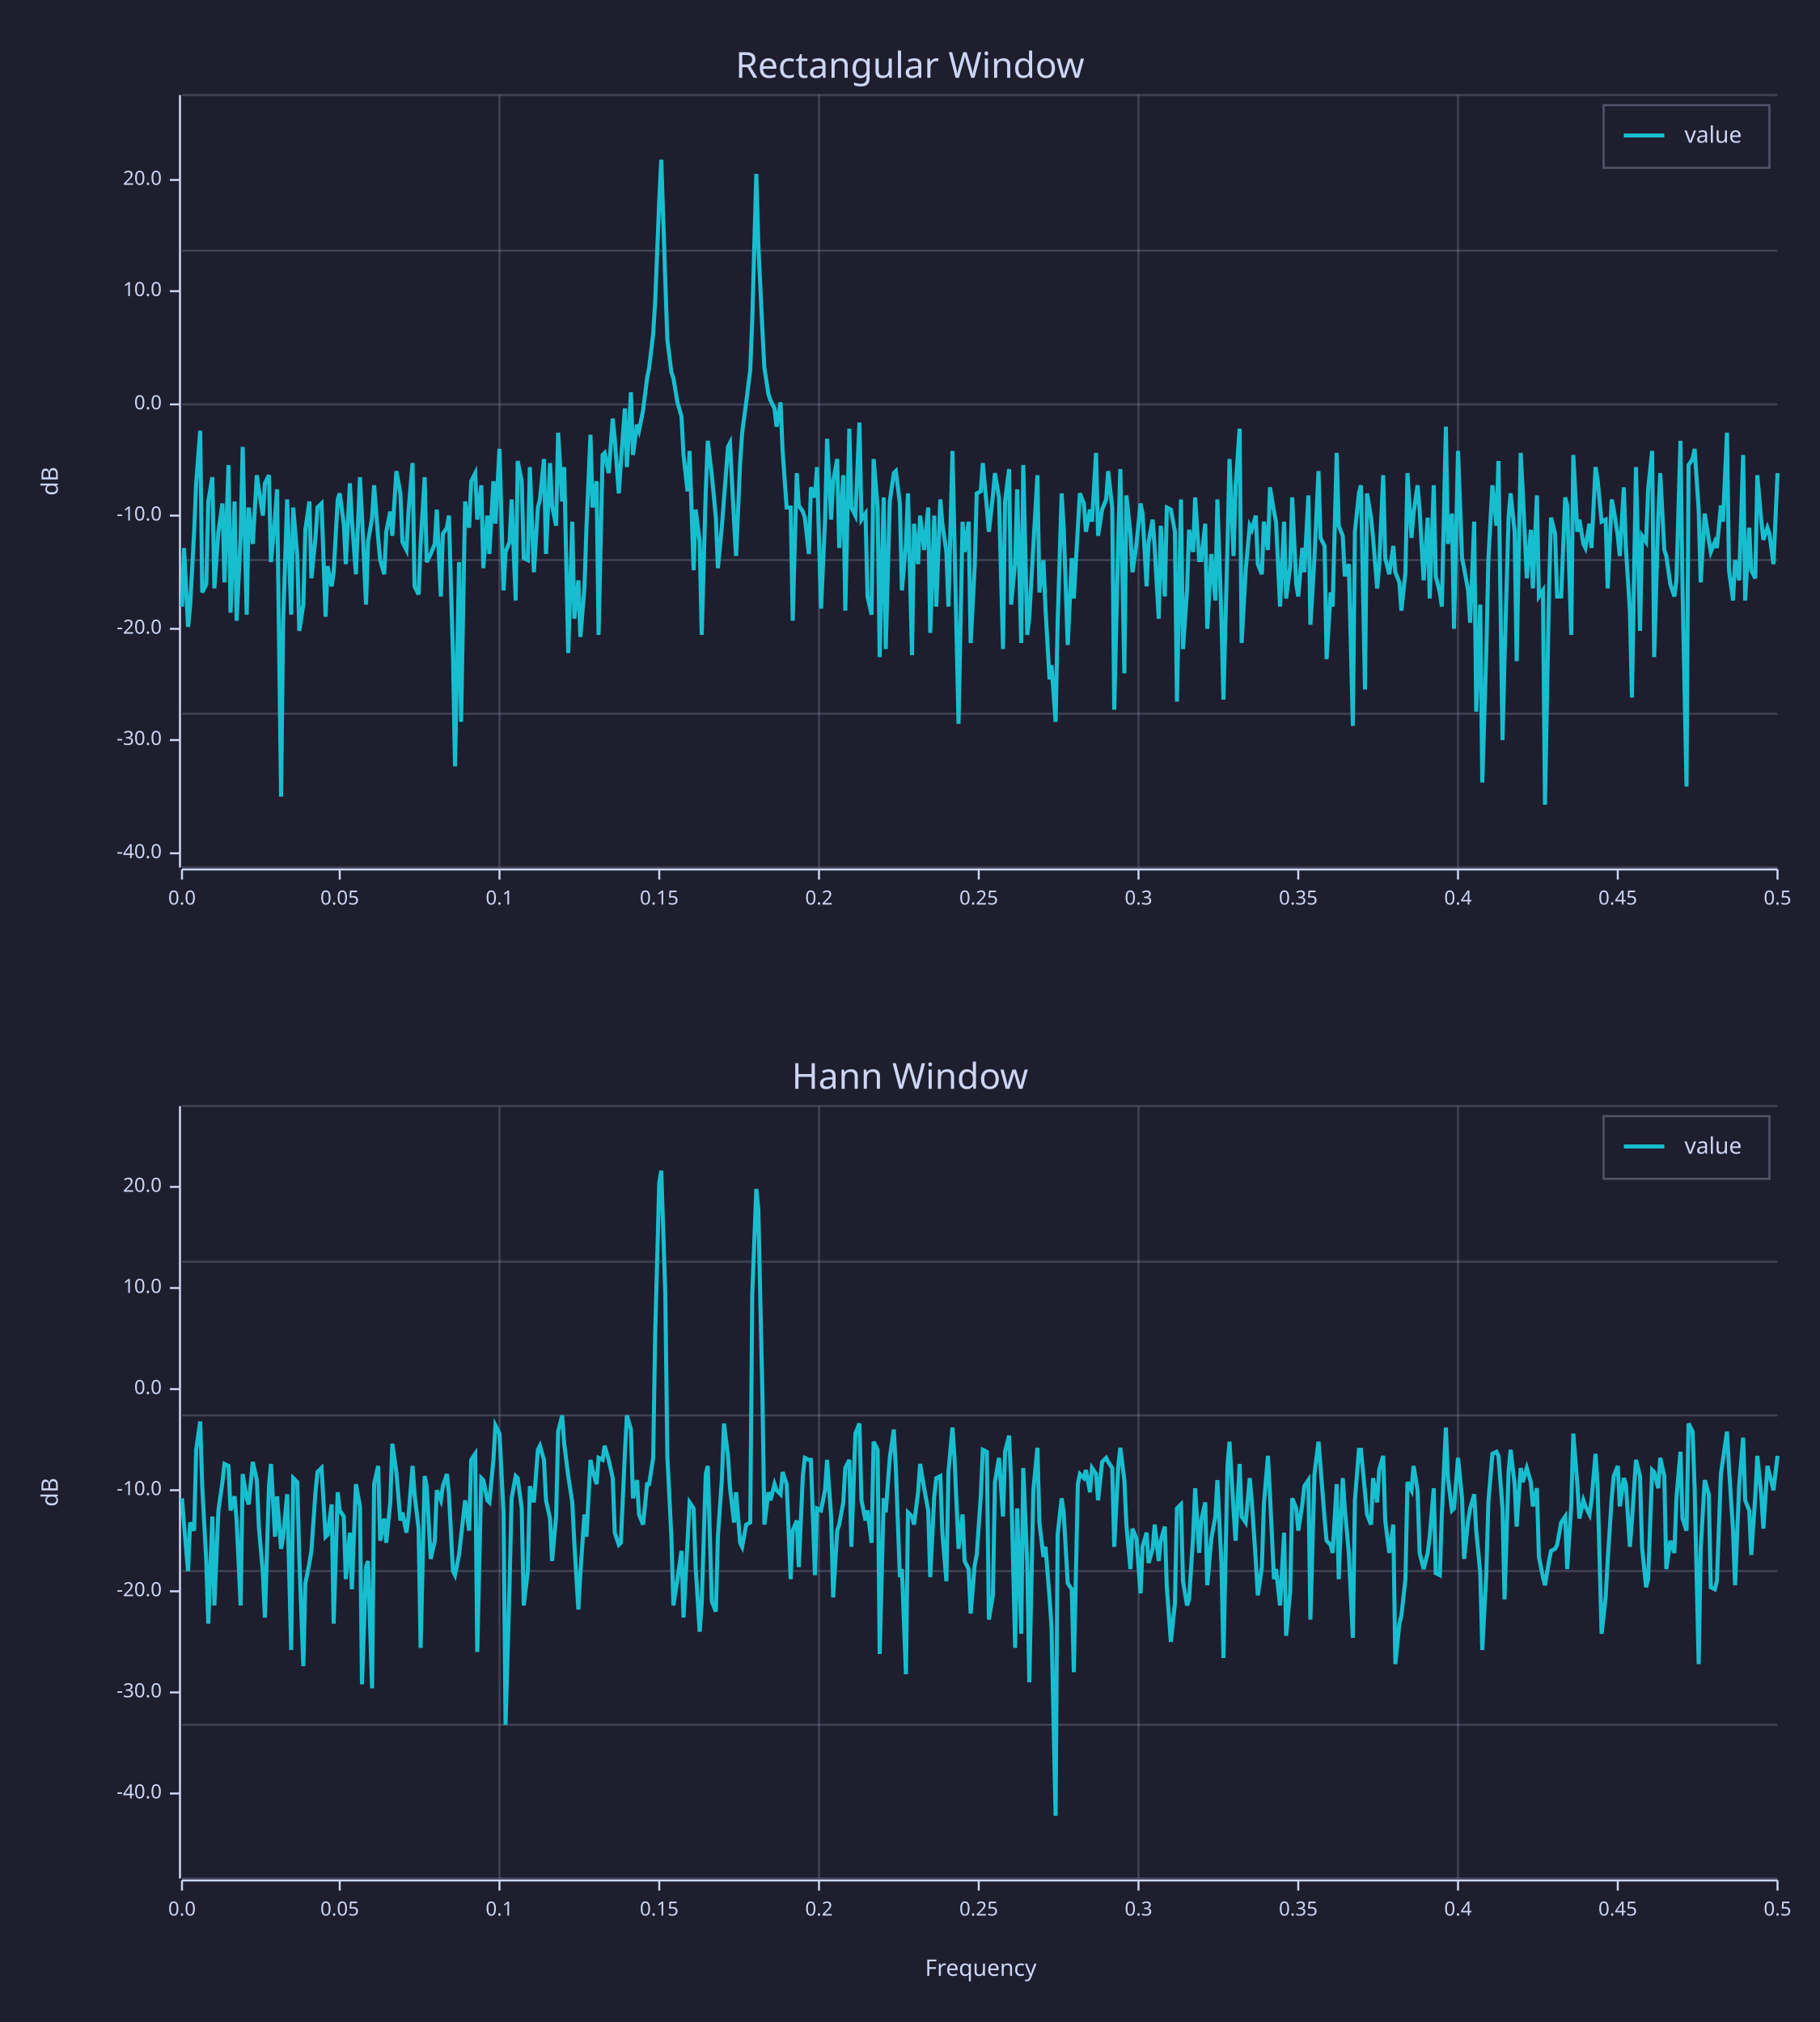
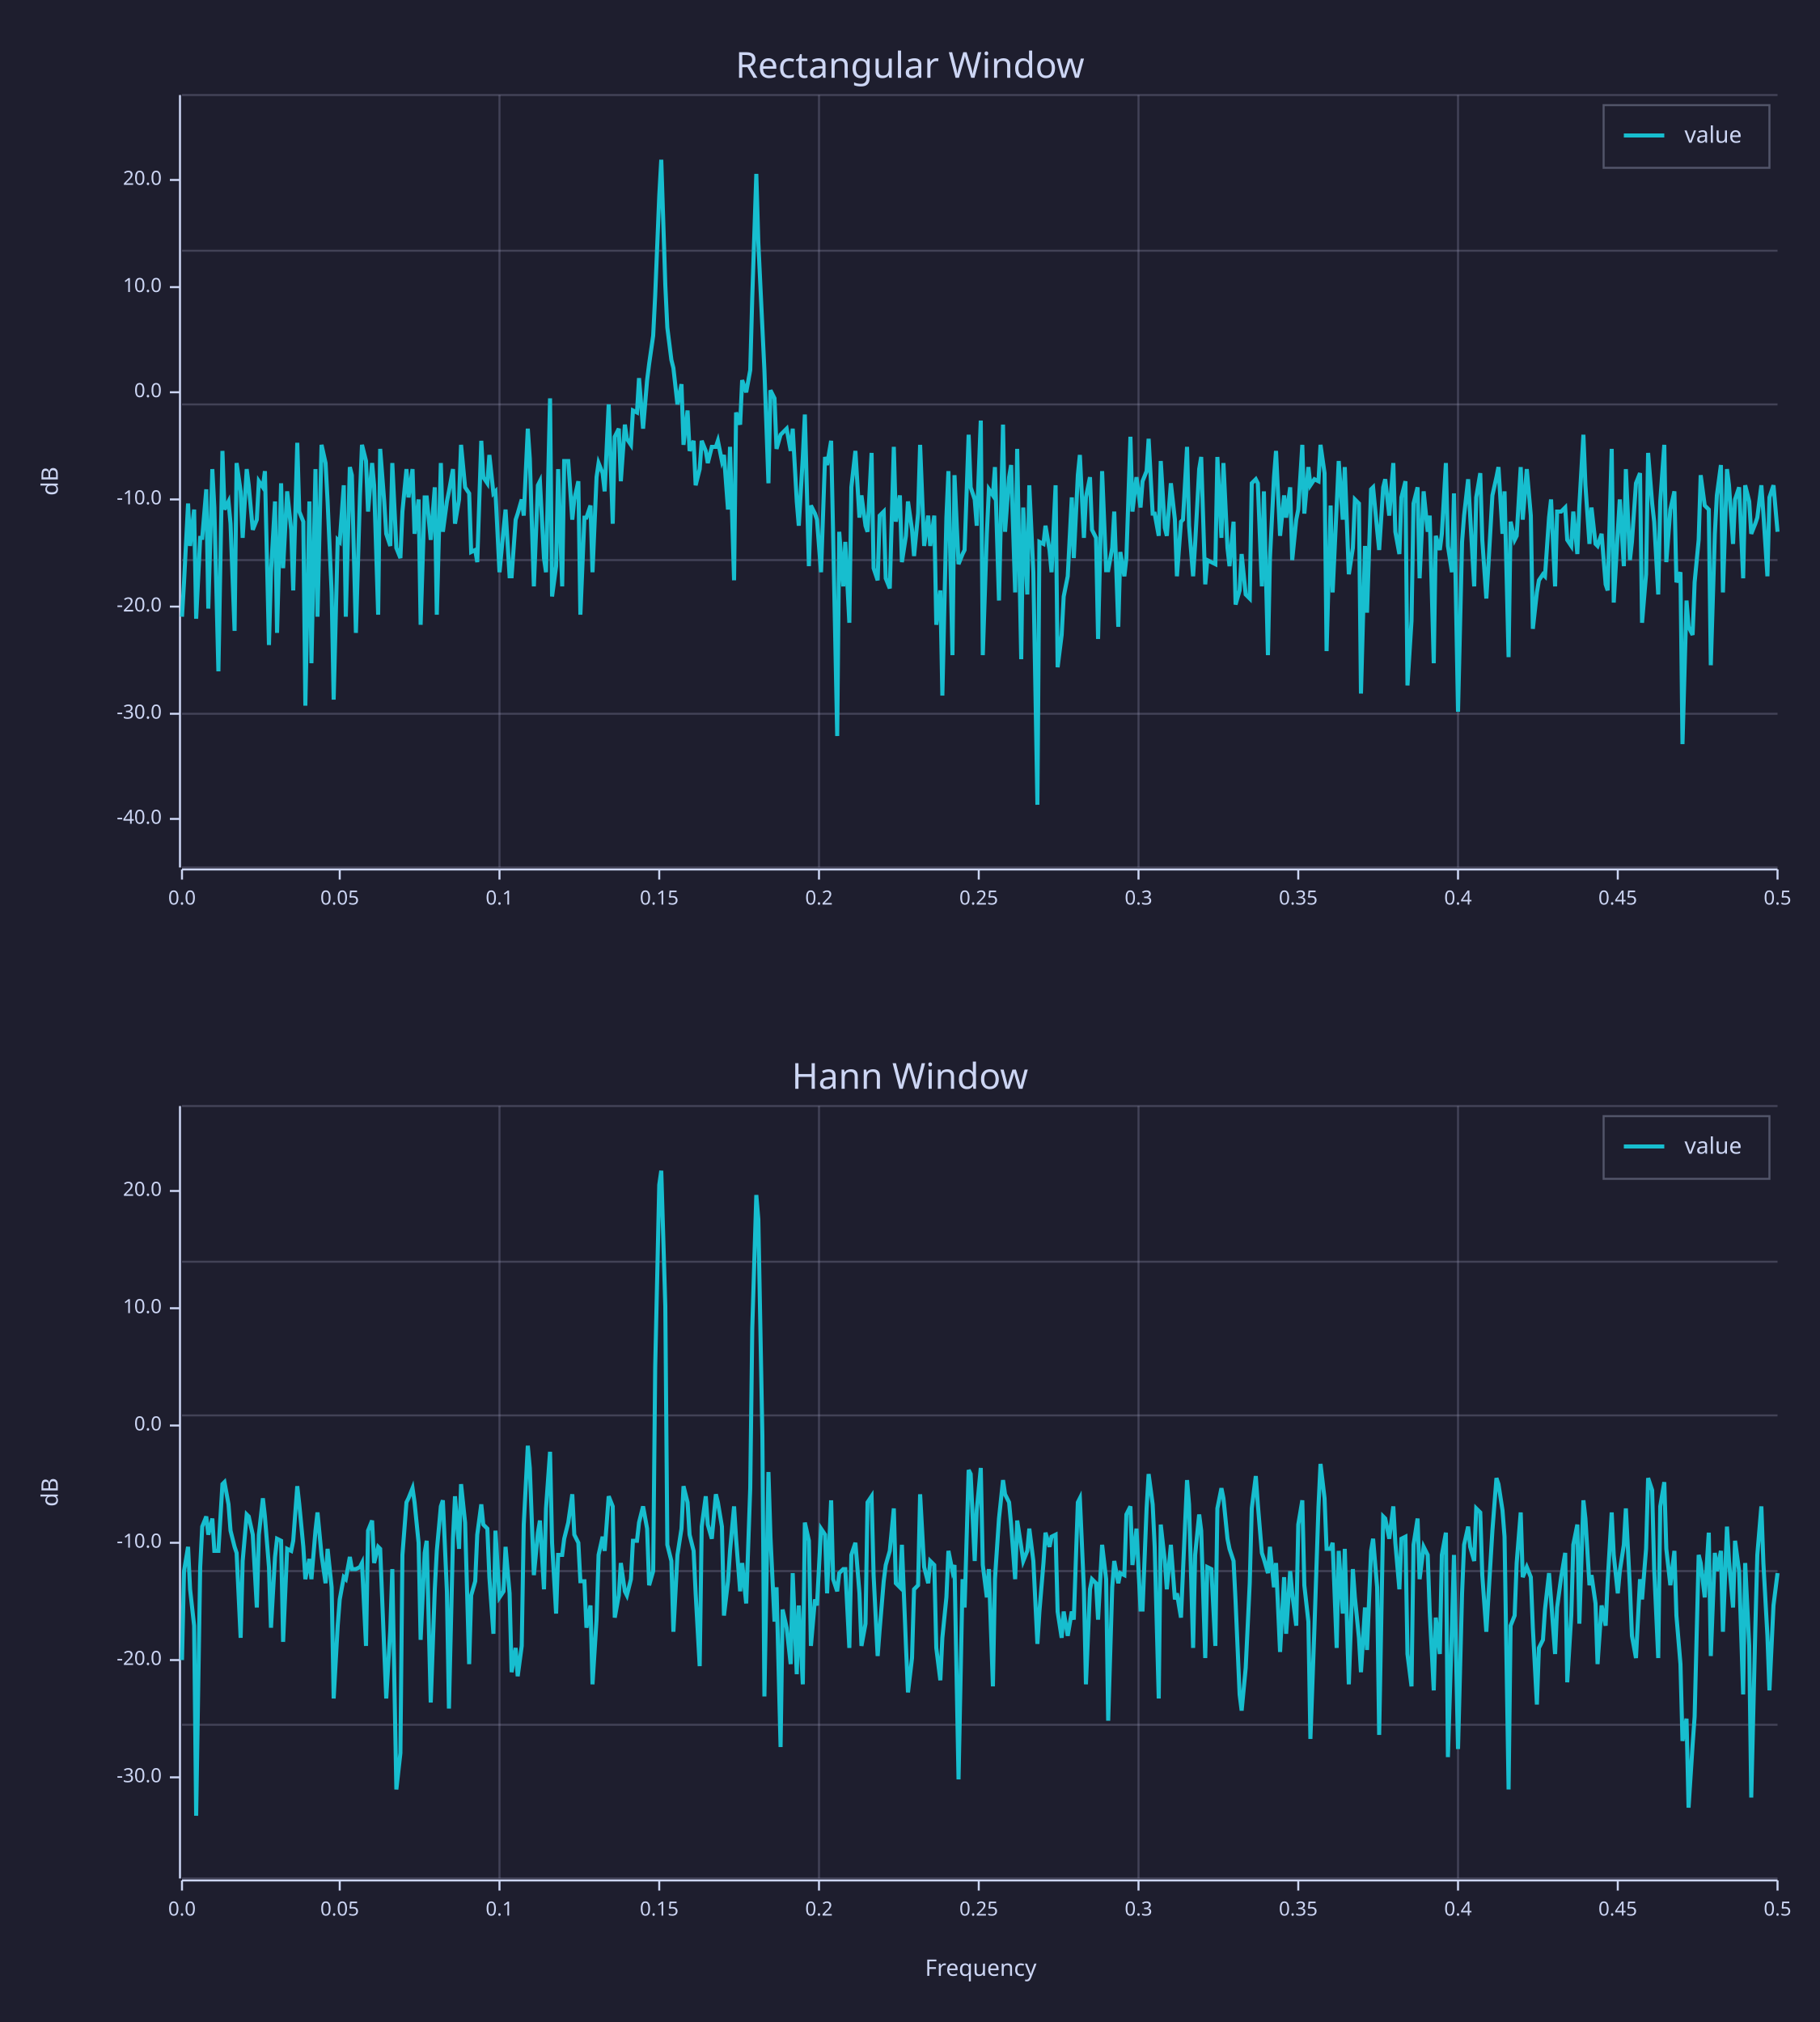
<svg xmlns="http://www.w3.org/2000/svg" width="900" height="1000" viewBox="0 0 900 1000">
  <rect x="0" y="0" width="900" height="1000" opacity="1" fill="#1E1E2E" stroke="none" />
  <text x="450" y="25" dy="0.76em" text-anchor="middle" font-family="sans-serif" font-size="17.742" opacity="1" fill="#CDD6F4">
Rectangular Window
</text>
  <text x="20" y="238" dy="0.76em" text-anchor="middle" font-family="sans-serif" font-size="11.29" opacity="1" fill="#CDD6F4" transform="rotate(270, 20, 238)">
dB
</text>
  <text x="485" y="480" dy="-0.5ex" text-anchor="middle" font-family="sans-serif" font-size="11.29" opacity="1" fill="#CDD6F4">

</text>
  <polyline fill="none" opacity="1" stroke="#CDD6F4" stroke-width="1" points="89,47 89,429 " />
-   <text x="80" y="422" dy="0.5ex" text-anchor="end" font-family="sans-serif" font-size="9.677" opacity="1" fill="#CDD6F4">
+   <text x="80" y="405" dy="0.5ex" text-anchor="end" font-family="sans-serif" font-size="9.677" opacity="1" fill="#CDD6F4">
-40.0
</text>
-   <polyline fill="none" opacity="1" stroke="#CDD6F4" stroke-width="1" points="84,422 89,422 " />
-   <text x="80" y="366" dy="0.5ex" text-anchor="end" font-family="sans-serif" font-size="9.677" opacity="1" fill="#CDD6F4">
+   <polyline fill="none" opacity="1" stroke="#CDD6F4" stroke-width="1" points="84,405 89,405 " />
+   <text x="80" y="353" dy="0.5ex" text-anchor="end" font-family="sans-serif" font-size="9.677" opacity="1" fill="#CDD6F4">
-30.0
</text>
-   <polyline fill="none" opacity="1" stroke="#CDD6F4" stroke-width="1" points="84,366 89,366 " />
-   <text x="80" y="311" dy="0.5ex" text-anchor="end" font-family="sans-serif" font-size="9.677" opacity="1" fill="#CDD6F4">
+   <polyline fill="none" opacity="1" stroke="#CDD6F4" stroke-width="1" points="84,353 89,353 " />
+   <text x="80" y="300" dy="0.5ex" text-anchor="end" font-family="sans-serif" font-size="9.677" opacity="1" fill="#CDD6F4">
-20.0
</text>
-   <polyline fill="none" opacity="1" stroke="#CDD6F4" stroke-width="1" points="84,311 89,311 " />
-   <text x="80" y="255" dy="0.5ex" text-anchor="end" font-family="sans-serif" font-size="9.677" opacity="1" fill="#CDD6F4">
+   <polyline fill="none" opacity="1" stroke="#CDD6F4" stroke-width="1" points="84,300 89,300 " />
+   <text x="80" y="247" dy="0.5ex" text-anchor="end" font-family="sans-serif" font-size="9.677" opacity="1" fill="#CDD6F4">
-10.0
</text>
-   <polyline fill="none" opacity="1" stroke="#CDD6F4" stroke-width="1" points="84,255 89,255 " />
-   <text x="80" y="200" dy="0.5ex" text-anchor="end" font-family="sans-serif" font-size="9.677" opacity="1" fill="#CDD6F4">
+   <polyline fill="none" opacity="1" stroke="#CDD6F4" stroke-width="1" points="84,247 89,247 " />
+   <text x="80" y="194" dy="0.5ex" text-anchor="end" font-family="sans-serif" font-size="9.677" opacity="1" fill="#CDD6F4">
0.0
</text>
-   <polyline fill="none" opacity="1" stroke="#CDD6F4" stroke-width="1" points="84,200 89,200 " />
-   <text x="80" y="144" dy="0.5ex" text-anchor="end" font-family="sans-serif" font-size="9.677" opacity="1" fill="#CDD6F4">
+   <polyline fill="none" opacity="1" stroke="#CDD6F4" stroke-width="1" points="84,194 89,194 " />
+   <text x="80" y="142" dy="0.5ex" text-anchor="end" font-family="sans-serif" font-size="9.677" opacity="1" fill="#CDD6F4">
10.0
</text>
-   <polyline fill="none" opacity="1" stroke="#CDD6F4" stroke-width="1" points="84,144 89,144 " />
+   <polyline fill="none" opacity="1" stroke="#CDD6F4" stroke-width="1" points="84,142 89,142 " />
  <text x="80" y="89" dy="0.5ex" text-anchor="end" font-family="sans-serif" font-size="9.677" opacity="1" fill="#CDD6F4">
20.0
</text>
  <polyline fill="none" opacity="1" stroke="#CDD6F4" stroke-width="1" points="84,89 89,89 " />
  <polyline fill="none" opacity="1" stroke="#CDD6F4" stroke-width="1" points="90,430 879,430 " />
  <text x="90" y="440" dy="0.76em" text-anchor="middle" font-family="sans-serif" font-size="9.677" opacity="1" fill="#CDD6F4">
0.0
</text>
  <polyline fill="none" opacity="1" stroke="#CDD6F4" stroke-width="1" points="90,430 90,435 " />
  <text x="168" y="440" dy="0.76em" text-anchor="middle" font-family="sans-serif" font-size="9.677" opacity="1" fill="#CDD6F4">
0.05
</text>
  <polyline fill="none" opacity="1" stroke="#CDD6F4" stroke-width="1" points="168,430 168,435 " />
  <text x="247" y="440" dy="0.76em" text-anchor="middle" font-family="sans-serif" font-size="9.677" opacity="1" fill="#CDD6F4">
0.1
</text>
  <polyline fill="none" opacity="1" stroke="#CDD6F4" stroke-width="1" points="247,430 247,435 " />
  <text x="326" y="440" dy="0.76em" text-anchor="middle" font-family="sans-serif" font-size="9.677" opacity="1" fill="#CDD6F4">
0.15
</text>
  <polyline fill="none" opacity="1" stroke="#CDD6F4" stroke-width="1" points="326,430 326,435 " />
  <text x="405" y="440" dy="0.76em" text-anchor="middle" font-family="sans-serif" font-size="9.677" opacity="1" fill="#CDD6F4">
0.2
</text>
  <polyline fill="none" opacity="1" stroke="#CDD6F4" stroke-width="1" points="405,430 405,435 " />
  <text x="484" y="440" dy="0.76em" text-anchor="middle" font-family="sans-serif" font-size="9.677" opacity="1" fill="#CDD6F4">
0.25
</text>
  <polyline fill="none" opacity="1" stroke="#CDD6F4" stroke-width="1" points="484,430 484,435 " />
  <text x="563" y="440" dy="0.76em" text-anchor="middle" font-family="sans-serif" font-size="9.677" opacity="1" fill="#CDD6F4">
0.3
</text>
  <polyline fill="none" opacity="1" stroke="#CDD6F4" stroke-width="1" points="563,430 563,435 " />
  <text x="642" y="440" dy="0.76em" text-anchor="middle" font-family="sans-serif" font-size="9.677" opacity="1" fill="#CDD6F4">
0.35
</text>
  <polyline fill="none" opacity="1" stroke="#CDD6F4" stroke-width="1" points="642,430 642,435 " />
  <text x="721" y="440" dy="0.76em" text-anchor="middle" font-family="sans-serif" font-size="9.677" opacity="1" fill="#CDD6F4">
0.4
</text>
  <polyline fill="none" opacity="1" stroke="#CDD6F4" stroke-width="1" points="721,430 721,435 " />
  <text x="800" y="440" dy="0.76em" text-anchor="middle" font-family="sans-serif" font-size="9.677" opacity="1" fill="#CDD6F4">
0.45
</text>
  <polyline fill="none" opacity="1" stroke="#CDD6F4" stroke-width="1" points="800,430 800,435 " />
  <text x="879" y="440" dy="0.76em" text-anchor="middle" font-family="sans-serif" font-size="9.677" opacity="1" fill="#CDD6F4">
0.5
</text>
  <polyline fill="none" opacity="1" stroke="#CDD6F4" stroke-width="1" points="879,430 879,435 " />
  <polyline fill="none" opacity="0.3" stroke="#9696B4" stroke-width="1" points="90,429 879,429 " />
  <polyline fill="none" opacity="0.3" stroke="#9696B4" stroke-width="1" points="90,353 879,353 " />
  <polyline fill="none" opacity="0.3" stroke="#9696B4" stroke-width="1" points="90,277 879,277 " />
  <polyline fill="none" opacity="0.3" stroke="#9696B4" stroke-width="1" points="90,200 879,200 " />
  <polyline fill="none" opacity="0.3" stroke="#9696B4" stroke-width="1" points="90,124 879,124 " />
  <polyline fill="none" opacity="0.3" stroke="#9696B4" stroke-width="1" points="90,47 879,47 " />
  <polyline fill="none" opacity="0.3" stroke="#9696B4" stroke-width="1" points="247,429 247,47 " />
  <polyline fill="none" opacity="0.3" stroke="#9696B4" stroke-width="1" points="405,429 405,47 " />
  <polyline fill="none" opacity="0.3" stroke="#9696B4" stroke-width="1" points="563,429 563,47 " />
  <polyline fill="none" opacity="0.3" stroke="#9696B4" stroke-width="1" points="721,429 721,47 " />
-   <polyline fill="none" opacity="1" stroke="#17BECF" stroke-width="2" points="90,300 91,271 93,310 94,300 96,263 97,239 99,213 100,293 102,289 103,248 105,236 106,291 108,263 110,249 111,288 113,230 114,303 116,248 117,307 119,265 120,221 122,304 123,251 125,269 127,235 128,242 130,255 131,239 133,235 134,278 136,256 137,242 139,394 140,308 142,247 144,304 145,251 147,275 148,312 150,299 151,262 153,248 154,286 156,266 157,251 159,249 161,305 162,280 164,290 165,283 167,247 168,244 170,259 171,279 173,239 174,257 176,284 178,236 179,255 181,299 182,268 184,256 185,240 187,266 188,277 190,284 191,263 193,253 194,265 196,233 198,244 199,268 201,272 202,253 204,229 205,290 207,294 208,269 210,236 211,278 213,274 215,269 216,252 218,295 219,264 221,261 222,255 224,324 225,379 227,278 228,357 230,248 232,261 233,238 235,234 236,257 238,240 239,281 241,255 242,274 244,238 245,259 247,222 249,292 250,273 252,268 253,247 255,297 256,228 258,238 259,276 261,277 262,231 264,283 266,251 267,247 269,227 270,274 272,229 273,250 275,260 276,214 278,248 279,231 281,323 283,258 284,306 286,287 287,315 289,291 290,261 292,215 293,251 295,238 296,314 298,225 299,224 301,234 303,207 304,217 306,244 307,229 309,202 310,231 312,194 313,225 315,210 316,213 318,203 320,187 321,182 323,165 324,149 326,99 327,79 329,139 330,168 332,184 333,187 335,199 337,206 338,225 340,243 341,223 343,282 344,252 346,268 347,314 349,243 350,218 352,235 354,256 355,281 357,260 358,247 360,221 361,219 363,258 364,275 366,229 367,214 369,199 371,183 372,158 374,86 375,121 377,163 378,182 380,195 381,198 383,202 384,211 386,199 387,223 389,251 391,251 392,307 394,234 395,250 397,253 398,256 400,274 401,241 403,246 404,231 406,301 408,257 409,217 411,257 412,238 414,227 415,271 417,235 418,302 420,212 421,251 423,255 425,209 426,257 428,254 429,295 431,304 432,227 434,251 435,325 437,246 438,321 440,248 442,234 443,233 445,249 446,292 448,269 449,244 451,324 452,259 454,279 455,255 457,272 459,251 460,313 462,255 463,300 465,247 466,259 468,273 469,300 471,223 472,268 474,358 476,258 477,273 479,258 480,318 482,280 483,244 485,243 486,229 488,251 489,263 491,245 492,234 494,246 496,321 497,248 499,232 500,299 502,278 503,242 505,318 506,230 508,314 509,305 511,270 513,235 514,293 516,277 517,301 519,336 520,329 522,357 523,308 525,244 526,261 528,319 530,276 531,296 533,261 534,244 536,249 537,263 539,252 540,258 542,224 543,265 545,252 547,247 548,233 550,251 551,351 553,266 554,232 556,333 557,245 559,264 560,283 562,269 564,249 565,254 567,290 568,268 570,257 571,271 573,306 574,260 576,295 577,251 579,252 581,263 582,347 584,247 585,321 587,292 588,262 590,273 591,246 593,277 594,277 596,259 597,311 599,274 601,297 602,247 604,306 605,346 607,270 608,227 610,275 611,241 613,212 614,318 616,282 618,260 619,262 621,255 622,279 624,284 625,258 627,272 628,241 630,253 631,258 633,300 635,258 636,296 638,280 639,246 641,289 642,295 644,271 645,283 647,245 648,309 650,276 652,233 653,266 655,270 656,326 658,293 659,300 661,224 662,260 664,265 665,285 667,279 669,359 670,263 672,244 673,240 675,341 676,244 678,256 679,266 681,291 682,280 684,235 685,276 687,284 689,270 690,283 692,288 693,302 695,283 696,234 698,266 699,254 701,240 702,252 704,287 706,256 707,296 709,240 710,285 712,293 713,300 715,211 716,269 718,254 719,311 721,223 723,276 724,281 726,292 727,308 729,258 730,352 732,299 733,387 735,322 736,277 738,240 740,260 741,228 743,366 744,326 746,256 747,244 749,263 750,327 752,224 753,243 755,286 757,262 758,291 760,245 761,295 763,292 764,398 766,292 767,256 769,264 770,295 772,295 774,246 775,250 777,314 778,225 780,263 781,257 783,269 784,271 786,259 787,271 789,231 790,237 792,258 794,257 795,291 797,247 798,252 800,265 801,275 803,241 804,271 806,302 807,345 809,231 811,312 812,265 814,268 815,242 817,223 818,325 820,256 821,234 823,272 824,275 826,289 828,295 829,287 831,218 832,290 834,389 835,230 837,227 838,222 840,252 841,288 843,254 845,267 846,273 848,268 849,271 851,250 852,258 854,214 855,282 857,297 858,277 860,287 862,225 863,297 865,261 866,282 868,286 869,235 871,258 872,267 874,261 875,264 877,279 879,234 " />
+   <polyline fill="none" opacity="1" stroke="#17BECF" stroke-width="2" points="90,305 91,288 93,249 94,270 96,252 97,306 99,266 100,266 102,242 103,301 105,232 106,251 108,332 110,223 111,252 113,248 114,259 116,312 117,229 119,243 120,266 122,232 123,240 125,262 127,257 128,238 130,241 131,233 133,319 134,283 136,248 137,313 139,239 140,281 142,243 144,262 145,292 147,219 148,253 150,258 151,349 153,248 154,328 156,232 157,305 159,220 161,229 162,248 164,293 165,346 167,267 168,268 170,240 171,305 173,231 174,235 176,313 178,245 179,220 181,228 182,253 184,229 185,240 187,304 188,222 190,248 191,264 193,270 194,229 196,271 198,276 199,253 201,232 202,246 204,232 205,264 207,247 208,309 210,246 211,246 213,267 215,241 216,304 218,229 219,263 221,248 222,243 224,232 225,259 227,247 228,220 230,241 232,244 233,273 235,272 236,278 238,218 239,236 241,239 242,225 244,244 245,243 247,283 249,262 250,252 252,285 253,285 255,257 256,254 258,247 259,255 261,212 262,227 264,290 266,240 267,238 269,276 270,283 272,197 273,295 275,280 276,232 278,290 279,228 281,228 283,257 284,247 286,238 287,304 289,256 290,256 292,250 293,283 295,236 296,229 298,234 299,243 301,200 303,259 304,216 306,212 307,238 309,210 310,217 312,220 313,203 315,204 316,187 318,212 320,188 321,180 323,166 324,146 326,97 327,79 329,141 330,162 332,178 333,182 335,200 337,190 338,220 340,203 341,223 343,218 344,240 346,232 347,218 349,223 350,229 352,221 354,221 355,218 357,228 358,225 360,252 361,221 363,287 364,204 366,210 367,188 369,194 371,183 372,147 374,86 375,120 377,162 378,183 380,239 381,193 383,197 384,222 386,215 387,214 389,212 391,223 392,212 394,248 395,260 397,226 398,205 400,280 401,250 403,254 404,257 406,283 408,226 409,230 411,218 412,265 414,364 415,263 417,290 418,268 420,308 421,241 423,223 425,256 426,245 428,260 429,263 431,224 432,281 434,287 435,255 437,253 438,286 440,291 442,221 443,258 445,245 446,278 448,265 449,248 451,262 452,275 454,254 455,220 457,270 459,255 460,270 462,255 463,309 465,292 466,344 468,256 469,233 471,324 472,235 474,279 476,274 477,272 479,215 480,241 482,247 483,260 485,208 486,324 488,264 489,242 491,245 492,231 494,297 496,210 497,263 499,236 500,230 502,293 503,222 505,326 506,251 508,294 509,240 511,283 513,398 514,268 516,269 517,260 519,272 520,283 522,240 523,330 525,314 526,295 528,285 530,246 531,276 533,235 534,225 536,266 537,246 539,236 540,262 542,266 543,316 545,233 547,282 548,282 550,271 551,253 553,310 554,273 556,285 557,276 559,216 560,253 562,236 564,251 565,238 567,233 568,217 570,254 571,254 573,265 574,228 576,261 577,265 579,239 581,257 582,285 584,258 585,257 587,221 588,260 590,285 591,269 593,232 594,226 596,289 597,277 599,278 601,279 602,226 604,266 605,229 607,271 608,280 610,258 611,299 613,292 614,274 616,294 618,296 619,239 621,237 622,239 624,290 625,243 627,324 628,276 630,236 631,223 633,265 635,245 636,256 638,241 639,277 641,257 642,252 644,220 645,254 647,231 648,240 650,237 652,238 653,220 655,234 656,322 658,250 659,293 661,250 662,228 664,257 665,231 667,284 669,271 670,247 672,249 673,343 675,270 676,303 678,242 679,241 681,262 682,272 684,241 685,237 687,255 689,229 690,263 692,274 693,246 695,238 696,339 698,307 699,249 701,241 702,286 704,243 706,263 707,255 709,328 710,265 712,272 713,264 715,229 716,270 718,283 719,244 721,352 723,268 724,255 726,237 727,255 729,290 730,246 732,234 733,267 735,296 736,280 738,245 740,236 741,231 743,264 744,243 746,325 747,258 749,267 750,265 752,231 753,257 755,232 757,255 758,311 760,293 761,287 763,284 764,285 766,256 767,247 769,290 770,253 772,253 774,251 775,267 777,270 778,253 780,274 781,250 783,215 784,240 786,269 787,251 789,269 790,270 792,264 794,289 795,292 797,222 798,298 800,263 801,247 803,280 804,232 806,277 807,268 809,239 811,234 812,308 814,284 815,224 817,249 818,258 820,294 821,248 823,220 824,278 826,252 828,243 829,288 831,283 832,368 834,297 835,310 837,314 838,288 840,267 841,235 843,250 845,252 846,329 848,264 849,245 851,230 852,293 854,232 855,240 857,269 858,247 860,241 862,286 863,240 865,248 866,264 868,259 869,256 871,240 872,254 874,285 875,246 877,240 879,263 " />
  <rect x="793" y="52" width="82" height="31" opacity="0.85" fill="#1E1E2E" stroke="none" />
  <rect x="793" y="52" width="82" height="31" opacity="0.3" fill="none" stroke="#CDD6F4" />
  <text x="833" y="62" dy="0.76em" text-anchor="start" font-family="sans-serif" font-size="11.29" opacity="1" fill="#CDD6F4">
value
</text>
  <polyline fill="none" opacity="1" stroke="#17BECF" stroke-width="2" points="803,67 823,67 " />
  <text x="450" y="525" dy="0.76em" text-anchor="middle" font-family="sans-serif" font-size="17.742" opacity="1" fill="#CDD6F4">
Hann Window
</text>
  <text x="20" y="738" dy="0.76em" text-anchor="middle" font-family="sans-serif" font-size="11.29" opacity="1" fill="#CDD6F4" transform="rotate(270, 20, 738)">
dB
</text>
  <text x="485" y="980" dy="-0.5ex" text-anchor="middle" font-family="sans-serif" font-size="11.29" opacity="1" fill="#CDD6F4">
Frequency
</text>
  <polyline fill="none" opacity="1" stroke="#CDD6F4" stroke-width="1" points="89,547 89,929 " />
-   <text x="80" y="887" dy="0.5ex" text-anchor="end" font-family="sans-serif" font-size="9.677" opacity="1" fill="#CDD6F4">
- -40.0
- </text>
-   <polyline fill="none" opacity="1" stroke="#CDD6F4" stroke-width="1" points="84,887 89,887 " />
-   <text x="80" y="837" dy="0.5ex" text-anchor="end" font-family="sans-serif" font-size="9.677" opacity="1" fill="#CDD6F4">
+   <text x="80" y="879" dy="0.5ex" text-anchor="end" font-family="sans-serif" font-size="9.677" opacity="1" fill="#CDD6F4">
-30.0
</text>
-   <polyline fill="none" opacity="1" stroke="#CDD6F4" stroke-width="1" points="84,837 89,837 " />
-   <text x="80" y="787" dy="0.5ex" text-anchor="end" font-family="sans-serif" font-size="9.677" opacity="1" fill="#CDD6F4">
+   <polyline fill="none" opacity="1" stroke="#CDD6F4" stroke-width="1" points="84,879 89,879 " />
+   <text x="80" y="821" dy="0.5ex" text-anchor="end" font-family="sans-serif" font-size="9.677" opacity="1" fill="#CDD6F4">
-20.0
</text>
-   <polyline fill="none" opacity="1" stroke="#CDD6F4" stroke-width="1" points="84,787 89,787 " />
-   <text x="80" y="737" dy="0.5ex" text-anchor="end" font-family="sans-serif" font-size="9.677" opacity="1" fill="#CDD6F4">
+   <polyline fill="none" opacity="1" stroke="#CDD6F4" stroke-width="1" points="84,821 89,821 " />
+   <text x="80" y="763" dy="0.5ex" text-anchor="end" font-family="sans-serif" font-size="9.677" opacity="1" fill="#CDD6F4">
-10.0
</text>
-   <polyline fill="none" opacity="1" stroke="#CDD6F4" stroke-width="1" points="84,737 89,737 " />
-   <text x="80" y="687" dy="0.5ex" text-anchor="end" font-family="sans-serif" font-size="9.677" opacity="1" fill="#CDD6F4">
+   <polyline fill="none" opacity="1" stroke="#CDD6F4" stroke-width="1" points="84,763 89,763 " />
+   <text x="80" y="705" dy="0.5ex" text-anchor="end" font-family="sans-serif" font-size="9.677" opacity="1" fill="#CDD6F4">
0.0
</text>
-   <polyline fill="none" opacity="1" stroke="#CDD6F4" stroke-width="1" points="84,687 89,687 " />
-   <text x="80" y="637" dy="0.5ex" text-anchor="end" font-family="sans-serif" font-size="9.677" opacity="1" fill="#CDD6F4">
+   <polyline fill="none" opacity="1" stroke="#CDD6F4" stroke-width="1" points="84,705 89,705 " />
+   <text x="80" y="647" dy="0.5ex" text-anchor="end" font-family="sans-serif" font-size="9.677" opacity="1" fill="#CDD6F4">
10.0
</text>
-   <polyline fill="none" opacity="1" stroke="#CDD6F4" stroke-width="1" points="84,637 89,637 " />
-   <text x="80" y="587" dy="0.5ex" text-anchor="end" font-family="sans-serif" font-size="9.677" opacity="1" fill="#CDD6F4">
+   <polyline fill="none" opacity="1" stroke="#CDD6F4" stroke-width="1" points="84,647 89,647 " />
+   <text x="80" y="589" dy="0.5ex" text-anchor="end" font-family="sans-serif" font-size="9.677" opacity="1" fill="#CDD6F4">
20.0
</text>
-   <polyline fill="none" opacity="1" stroke="#CDD6F4" stroke-width="1" points="84,587 89,587 " />
+   <polyline fill="none" opacity="1" stroke="#CDD6F4" stroke-width="1" points="84,589 89,589 " />
  <polyline fill="none" opacity="1" stroke="#CDD6F4" stroke-width="1" points="90,930 879,930 " />
  <text x="90" y="940" dy="0.76em" text-anchor="middle" font-family="sans-serif" font-size="9.677" opacity="1" fill="#CDD6F4">
0.0
</text>
  <polyline fill="none" opacity="1" stroke="#CDD6F4" stroke-width="1" points="90,930 90,935 " />
  <text x="168" y="940" dy="0.76em" text-anchor="middle" font-family="sans-serif" font-size="9.677" opacity="1" fill="#CDD6F4">
0.05
</text>
  <polyline fill="none" opacity="1" stroke="#CDD6F4" stroke-width="1" points="168,930 168,935 " />
  <text x="247" y="940" dy="0.76em" text-anchor="middle" font-family="sans-serif" font-size="9.677" opacity="1" fill="#CDD6F4">
0.1
</text>
  <polyline fill="none" opacity="1" stroke="#CDD6F4" stroke-width="1" points="247,930 247,935 " />
  <text x="326" y="940" dy="0.76em" text-anchor="middle" font-family="sans-serif" font-size="9.677" opacity="1" fill="#CDD6F4">
0.15
</text>
  <polyline fill="none" opacity="1" stroke="#CDD6F4" stroke-width="1" points="326,930 326,935 " />
  <text x="405" y="940" dy="0.76em" text-anchor="middle" font-family="sans-serif" font-size="9.677" opacity="1" fill="#CDD6F4">
0.2
</text>
  <polyline fill="none" opacity="1" stroke="#CDD6F4" stroke-width="1" points="405,930 405,935 " />
  <text x="484" y="940" dy="0.76em" text-anchor="middle" font-family="sans-serif" font-size="9.677" opacity="1" fill="#CDD6F4">
0.25
</text>
  <polyline fill="none" opacity="1" stroke="#CDD6F4" stroke-width="1" points="484,930 484,935 " />
  <text x="563" y="940" dy="0.76em" text-anchor="middle" font-family="sans-serif" font-size="9.677" opacity="1" fill="#CDD6F4">
0.3
</text>
  <polyline fill="none" opacity="1" stroke="#CDD6F4" stroke-width="1" points="563,930 563,935 " />
  <text x="642" y="940" dy="0.76em" text-anchor="middle" font-family="sans-serif" font-size="9.677" opacity="1" fill="#CDD6F4">
0.35
</text>
  <polyline fill="none" opacity="1" stroke="#CDD6F4" stroke-width="1" points="642,930 642,935 " />
  <text x="721" y="940" dy="0.76em" text-anchor="middle" font-family="sans-serif" font-size="9.677" opacity="1" fill="#CDD6F4">
0.4
</text>
  <polyline fill="none" opacity="1" stroke="#CDD6F4" stroke-width="1" points="721,930 721,935 " />
  <text x="800" y="940" dy="0.76em" text-anchor="middle" font-family="sans-serif" font-size="9.677" opacity="1" fill="#CDD6F4">
0.45
</text>
  <polyline fill="none" opacity="1" stroke="#CDD6F4" stroke-width="1" points="800,930 800,935 " />
  <text x="879" y="940" dy="0.76em" text-anchor="middle" font-family="sans-serif" font-size="9.677" opacity="1" fill="#CDD6F4">
0.5
</text>
  <polyline fill="none" opacity="1" stroke="#CDD6F4" stroke-width="1" points="879,930 879,935 " />
  <polyline fill="none" opacity="0.3" stroke="#9696B4" stroke-width="1" points="90,929 879,929 " />
  <polyline fill="none" opacity="0.3" stroke="#9696B4" stroke-width="1" points="90,853 879,853 " />
  <polyline fill="none" opacity="0.3" stroke="#9696B4" stroke-width="1" points="90,777 879,777 " />
  <polyline fill="none" opacity="0.3" stroke="#9696B4" stroke-width="1" points="90,700 879,700 " />
  <polyline fill="none" opacity="0.3" stroke="#9696B4" stroke-width="1" points="90,624 879,624 " />
  <polyline fill="none" opacity="0.3" stroke="#9696B4" stroke-width="1" points="90,547 879,547 " />
  <polyline fill="none" opacity="0.3" stroke="#9696B4" stroke-width="1" points="247,929 247,547 " />
  <polyline fill="none" opacity="0.3" stroke="#9696B4" stroke-width="1" points="405,929 405,547 " />
  <polyline fill="none" opacity="0.3" stroke="#9696B4" stroke-width="1" points="563,929 563,547 " />
  <polyline fill="none" opacity="0.3" stroke="#9696B4" stroke-width="1" points="721,929 721,547 " />
-   <polyline fill="none" opacity="1" stroke="#17BECF" stroke-width="2" points="90,741 91,754 93,777 94,753 96,757 97,717 99,703 100,735 102,772 103,803 105,750 106,794 108,747 110,733 111,724 113,725 114,747 116,740 117,752 119,794 120,729 122,741 123,744 125,723 127,732 128,755 130,778 131,800 133,735 134,724 136,760 137,740 139,766 140,760 142,739 144,816 145,731 147,733 148,770 150,824 151,783 153,773 154,767 156,738 157,728 159,726 161,760 162,759 164,744 165,803 167,738 168,747 170,750 171,781 173,758 174,786 176,734 178,745 179,833 181,775 182,772 184,835 185,734 187,725 188,762 190,751 191,763 193,743 194,714 196,728 198,752 199,748 201,758 202,750 204,725 205,739 207,756 208,815 210,730 211,735 213,771 215,762 216,737 218,742 219,735 221,729 222,739 224,777 225,779 227,769 228,760 230,742 232,757 233,722 235,719 236,817 238,731 239,732 241,742 242,743 244,722 245,705 247,709 249,748 250,853 252,783 253,741 255,730 256,731 258,746 259,794 261,777 262,735 264,743 266,717 267,715 269,722 270,742 272,751 273,772 275,750 276,708 278,700 279,714 281,730 283,743 284,763 286,796 287,778 289,749 290,760 292,722 293,727 295,734 296,721 298,722 299,715 301,722 303,731 304,758 306,764 307,763 309,719 310,700 312,707 313,741 315,732 316,749 318,754 320,734 321,734 323,721 324,659 326,585 327,579 329,640 330,720 332,760 333,794 335,781 337,767 338,800 340,762 341,743 343,746 344,775 346,807 347,793 349,729 350,725 352,792 354,797 355,760 357,731 358,704 360,720 361,736 363,753 364,738 366,763 367,765 369,754 371,753 372,640 374,588 375,598 377,689 378,754 380,738 381,742 383,734 384,737 386,739 387,728 389,734 391,781 392,757 394,752 395,775 397,730 398,721 400,722 401,722 403,779 404,746 406,747 408,737 409,722 411,750 412,790 414,757 415,754 417,743 418,726 420,722 421,765 423,709 425,704 426,742 428,752 429,747 431,763 432,713 434,717 435,818 437,741 438,748 440,721 442,707 443,726 445,780 446,776 448,828 449,748 451,750 452,754 454,738 455,724 457,736 459,747 460,780 462,740 463,731 465,730 466,758 468,782 469,728 471,706 472,721 474,766 476,749 477,772 479,776 480,798 482,774 483,769 485,740 486,717 488,718 489,801 491,789 492,733 494,721 496,750 497,718 499,710 500,732 502,815 503,746 505,808 506,726 508,774 509,832 511,737 513,716 514,753 516,770 517,765 519,790 520,805 522,898 523,759 525,741 526,748 528,783 530,786 531,827 533,734 534,729 536,731 537,727 539,738 540,726 542,729 543,742 545,723 547,721 548,723 550,726 551,765 553,725 554,716 556,732 557,754 559,776 560,756 562,761 564,788 565,765 567,758 568,773 570,766 571,754 573,772 574,762 576,755 577,785 579,812 581,793 582,746 584,744 585,782 587,794 588,791 590,760 591,736 593,768 594,752 596,743 597,784 599,761 601,750 602,732 604,773 605,820 607,725 608,713 610,747 611,762 613,724 614,750 616,753 618,731 619,742 621,772 622,789 624,775 625,744 627,720 628,739 630,781 631,776 633,794 635,758 636,809 638,787 639,741 641,746 642,757 644,744 645,735 647,732 648,801 650,729 652,713 653,725 655,751 656,762 658,764 659,768 661,734 662,781 664,731 665,746 667,768 669,810 670,742 672,717 673,717 675,738 676,749 678,754 679,731 681,743 682,727 684,720 685,752 687,768 689,754 690,823 692,803 693,799 695,781 696,733 698,737 699,725 701,737 702,768 704,776 706,768 707,760 709,736 710,778 712,779 713,749 715,706 716,731 718,747 719,746 721,721 723,741 724,771 726,752 727,746 729,739 730,757 732,778 733,816 735,778 736,743 738,719 740,718 741,720 743,746 744,791 746,728 747,717 749,734 750,755 752,726 753,733 755,726 757,733 758,745 760,736 761,770 763,780 764,784 766,772 767,767 769,766 770,764 772,753 774,750 775,776 777,744 778,709 780,734 781,751 783,742 784,745 786,749 787,742 789,719 790,734 792,808 794,790 795,772 797,741 798,730 800,725 801,745 803,731 804,734 806,765 807,752 809,722 811,730 812,765 814,785 815,781 817,727 818,728 820,736 821,721 823,730 824,776 826,762 828,768 829,741 831,718 832,751 834,757 835,704 837,708 838,736 840,823 841,766 843,732 845,739 846,785 848,786 849,782 851,729 852,722 854,708 855,726 857,757 858,784 860,735 862,711 863,742 865,747 866,769 868,740 869,720 871,740 872,756 874,725 875,729 877,737 879,720 " />
+   <polyline fill="none" opacity="1" stroke="#17BECF" stroke-width="2" points="90,821 91,777 93,765 94,786 96,804 97,898 99,775 100,755 102,750 103,759 105,751 106,767 108,767 110,734 111,733 113,744 114,757 116,765 117,768 119,810 120,772 122,749 123,750 125,759 127,795 128,759 130,741 131,750 133,775 134,805 136,770 137,761 139,762 140,812 142,766 144,767 145,762 147,735 148,744 150,765 151,781 153,771 154,781 156,757 157,748 159,769 161,783 162,766 164,785 165,840 167,804 168,791 170,780 171,781 173,770 174,776 176,776 178,775 179,773 181,814 182,757 184,752 185,773 187,765 188,766 190,816 191,840 193,806 194,776 196,885 198,867 199,769 201,743 202,741 204,736 205,743 207,763 208,811 210,768 211,762 213,842 215,786 216,767 218,745 219,742 221,787 222,845 224,761 225,740 227,766 228,734 230,753 232,823 233,789 235,782 236,759 238,744 239,754 241,756 242,780 244,808 245,757 247,790 249,787 250,765 252,788 253,827 255,815 256,829 258,814 259,754 261,715 262,726 264,779 266,758 267,752 269,786 270,746 272,718 273,763 275,798 276,769 278,769 279,761 281,753 283,739 284,759 286,763 287,782 289,782 290,805 292,794 293,833 295,801 296,769 298,760 299,767 301,740 303,745 304,800 306,789 307,773 309,787 310,789 312,781 313,762 315,762 316,753 318,745 320,756 321,784 323,777 324,676 326,586 327,579 329,646 330,764 332,772 333,807 335,769 337,756 338,735 340,743 341,759 343,767 344,788 346,824 347,755 349,740 350,754 352,761 354,739 355,743 357,755 358,799 360,782 361,767 363,745 364,761 366,787 367,773 369,793 371,736 372,657 374,591 375,603 377,710 378,839 380,728 381,760 383,802 384,785 386,864 387,796 389,805 391,823 392,778 394,828 395,794 397,833 398,753 400,762 401,814 403,791 404,794 406,756 408,759 409,788 411,742 412,781 414,787 415,778 417,776 418,776 420,815 421,769 423,763 425,788 426,814 428,803 429,743 431,740 432,779 434,819 435,806 437,782 438,774 440,767 442,746 443,783 445,785 446,764 448,814 449,837 451,820 452,786 454,784 455,739 457,775 459,783 460,772 462,774 463,815 465,831 466,810 468,790 469,767 471,777 472,774 474,880 476,781 477,795 479,727 480,729 482,772 483,747 485,726 486,774 488,790 489,776 491,834 492,781 494,751 496,732 497,739 499,743 500,754 502,781 503,752 505,765 506,772 508,767 509,756 511,772 513,813 514,797 516,773 517,758 519,765 520,760 522,759 523,797 525,810 526,797 528,809 530,797 531,801 533,743 534,741 536,786 537,833 539,786 540,781 542,783 543,801 545,764 547,781 548,851 550,785 551,772 553,783 554,778 556,779 557,749 559,745 560,774 562,756 564,796 565,796 567,746 568,729 570,744 571,765 573,840 574,754 576,772 577,786 579,764 581,791 582,788 584,800 585,777 587,732 588,744 590,815 591,769 593,749 594,757 596,820 597,775 599,776 601,814 602,746 604,736 605,741 607,761 608,766 610,772 611,792 613,838 614,846 616,825 618,783 619,746 621,730 622,744 624,768 625,771 627,778 628,765 630,785 631,773 633,817 635,780 636,808 638,777 639,788 641,804 642,754 644,742 645,784 647,802 648,860 650,805 652,745 653,724 655,741 656,766 658,766 659,763 661,815 662,767 664,798 665,766 667,833 669,776 670,790 672,810 673,827 675,795 676,816 678,767 679,761 681,785 682,858 684,750 685,751 687,761 689,745 690,763 692,786 693,761 695,760 696,818 698,834 699,764 701,751 702,781 704,765 706,769 707,797 709,836 710,800 712,818 713,769 715,758 716,869 718,804 719,769 721,865 723,788 724,764 726,755 727,765 729,772 730,746 732,748 733,779 735,807 736,790 738,757 740,731 741,734 743,747 744,760 746,885 747,804 749,799 750,773 752,748 753,780 755,775 757,780 758,805 760,843 761,815 763,811 764,796 766,778 767,791 769,818 770,795 772,780 774,768 775,832 777,799 778,764 780,754 781,803 783,742 784,751 786,784 787,779 789,793 790,823 792,794 794,804 795,782 797,748 798,769 800,788 801,777 803,764 804,746 806,785 807,809 809,820 811,781 812,791 814,766 815,731 817,737 818,776 820,820 821,745 823,733 824,766 826,784 828,767 829,799 831,823 832,861 834,850 835,894 837,863 838,849 840,769 841,773 843,790 845,758 846,819 848,768 849,777 851,767 852,807 854,755 855,772 857,795 858,762 860,777 862,838 863,773 865,814 866,889 868,806 869,769 871,745 872,773 874,809 875,836 877,794 879,778 " />
  <rect x="793" y="552" width="82" height="31" opacity="0.85" fill="#1E1E2E" stroke="none" />
  <rect x="793" y="552" width="82" height="31" opacity="0.3" fill="none" stroke="#CDD6F4" />
  <text x="833" y="562" dy="0.76em" text-anchor="start" font-family="sans-serif" font-size="11.29" opacity="1" fill="#CDD6F4">
value
</text>
  <polyline fill="none" opacity="1" stroke="#17BECF" stroke-width="2" points="803,567 823,567 " />
</svg>
